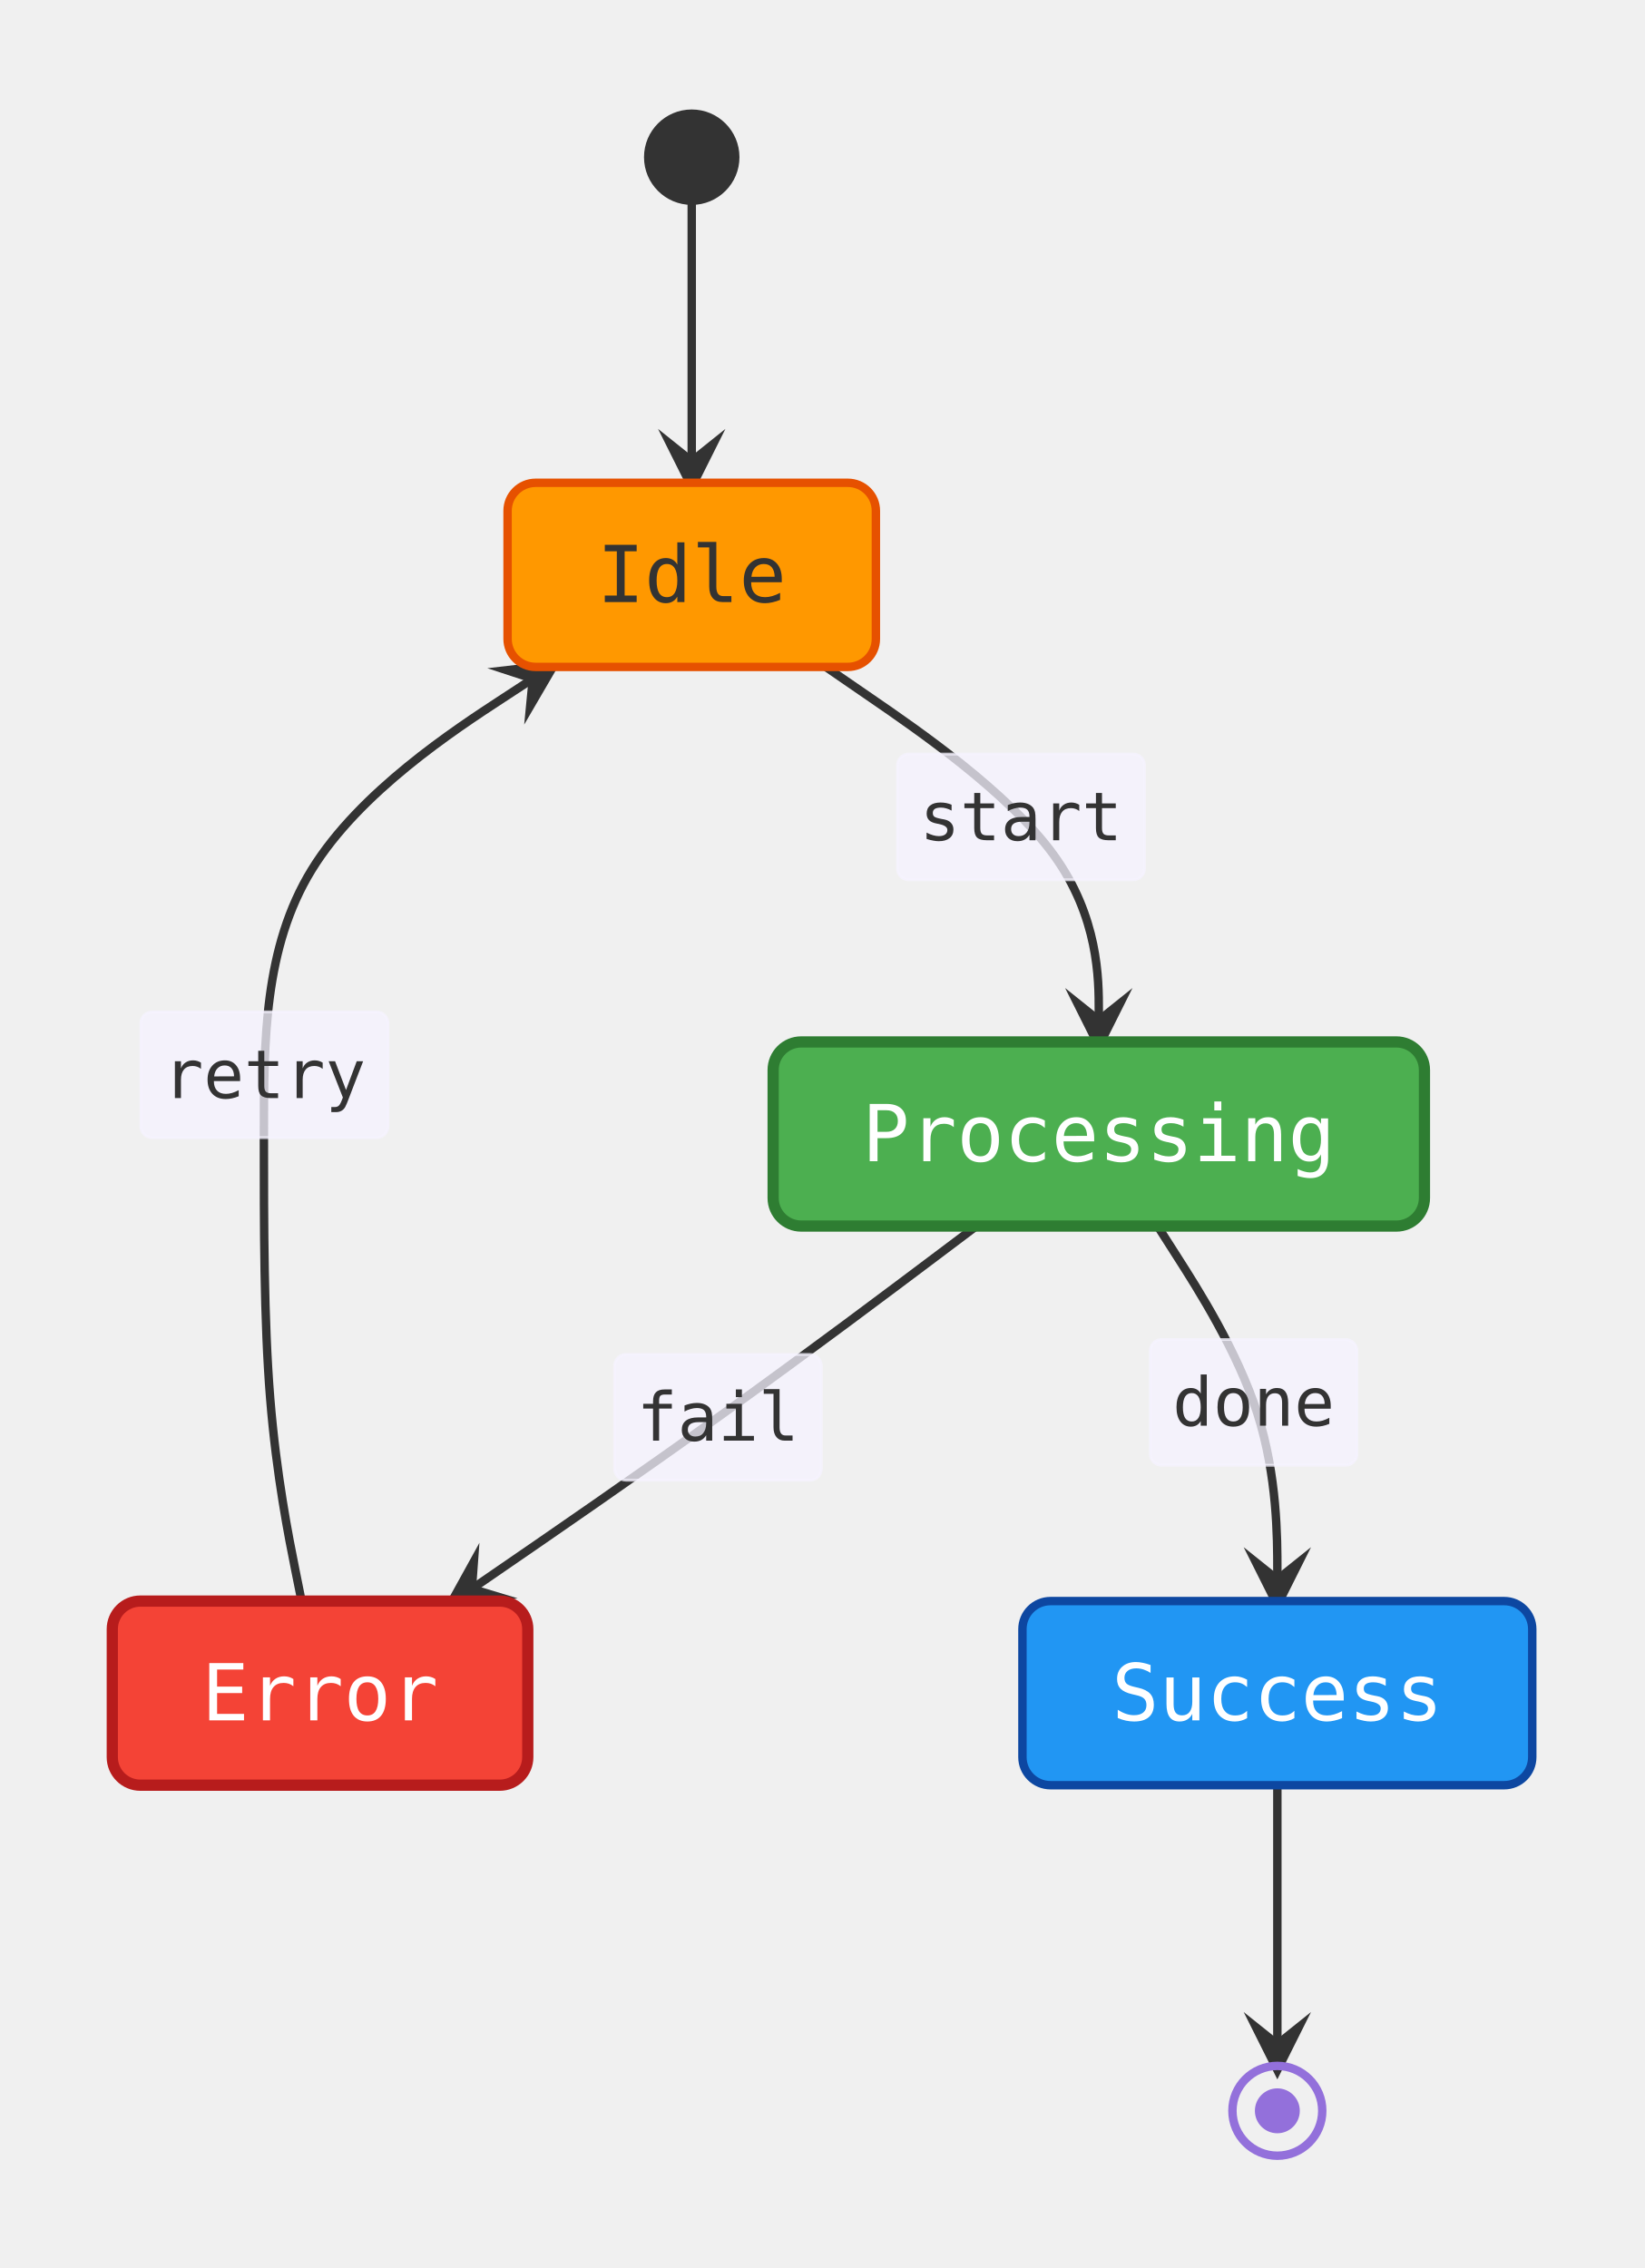
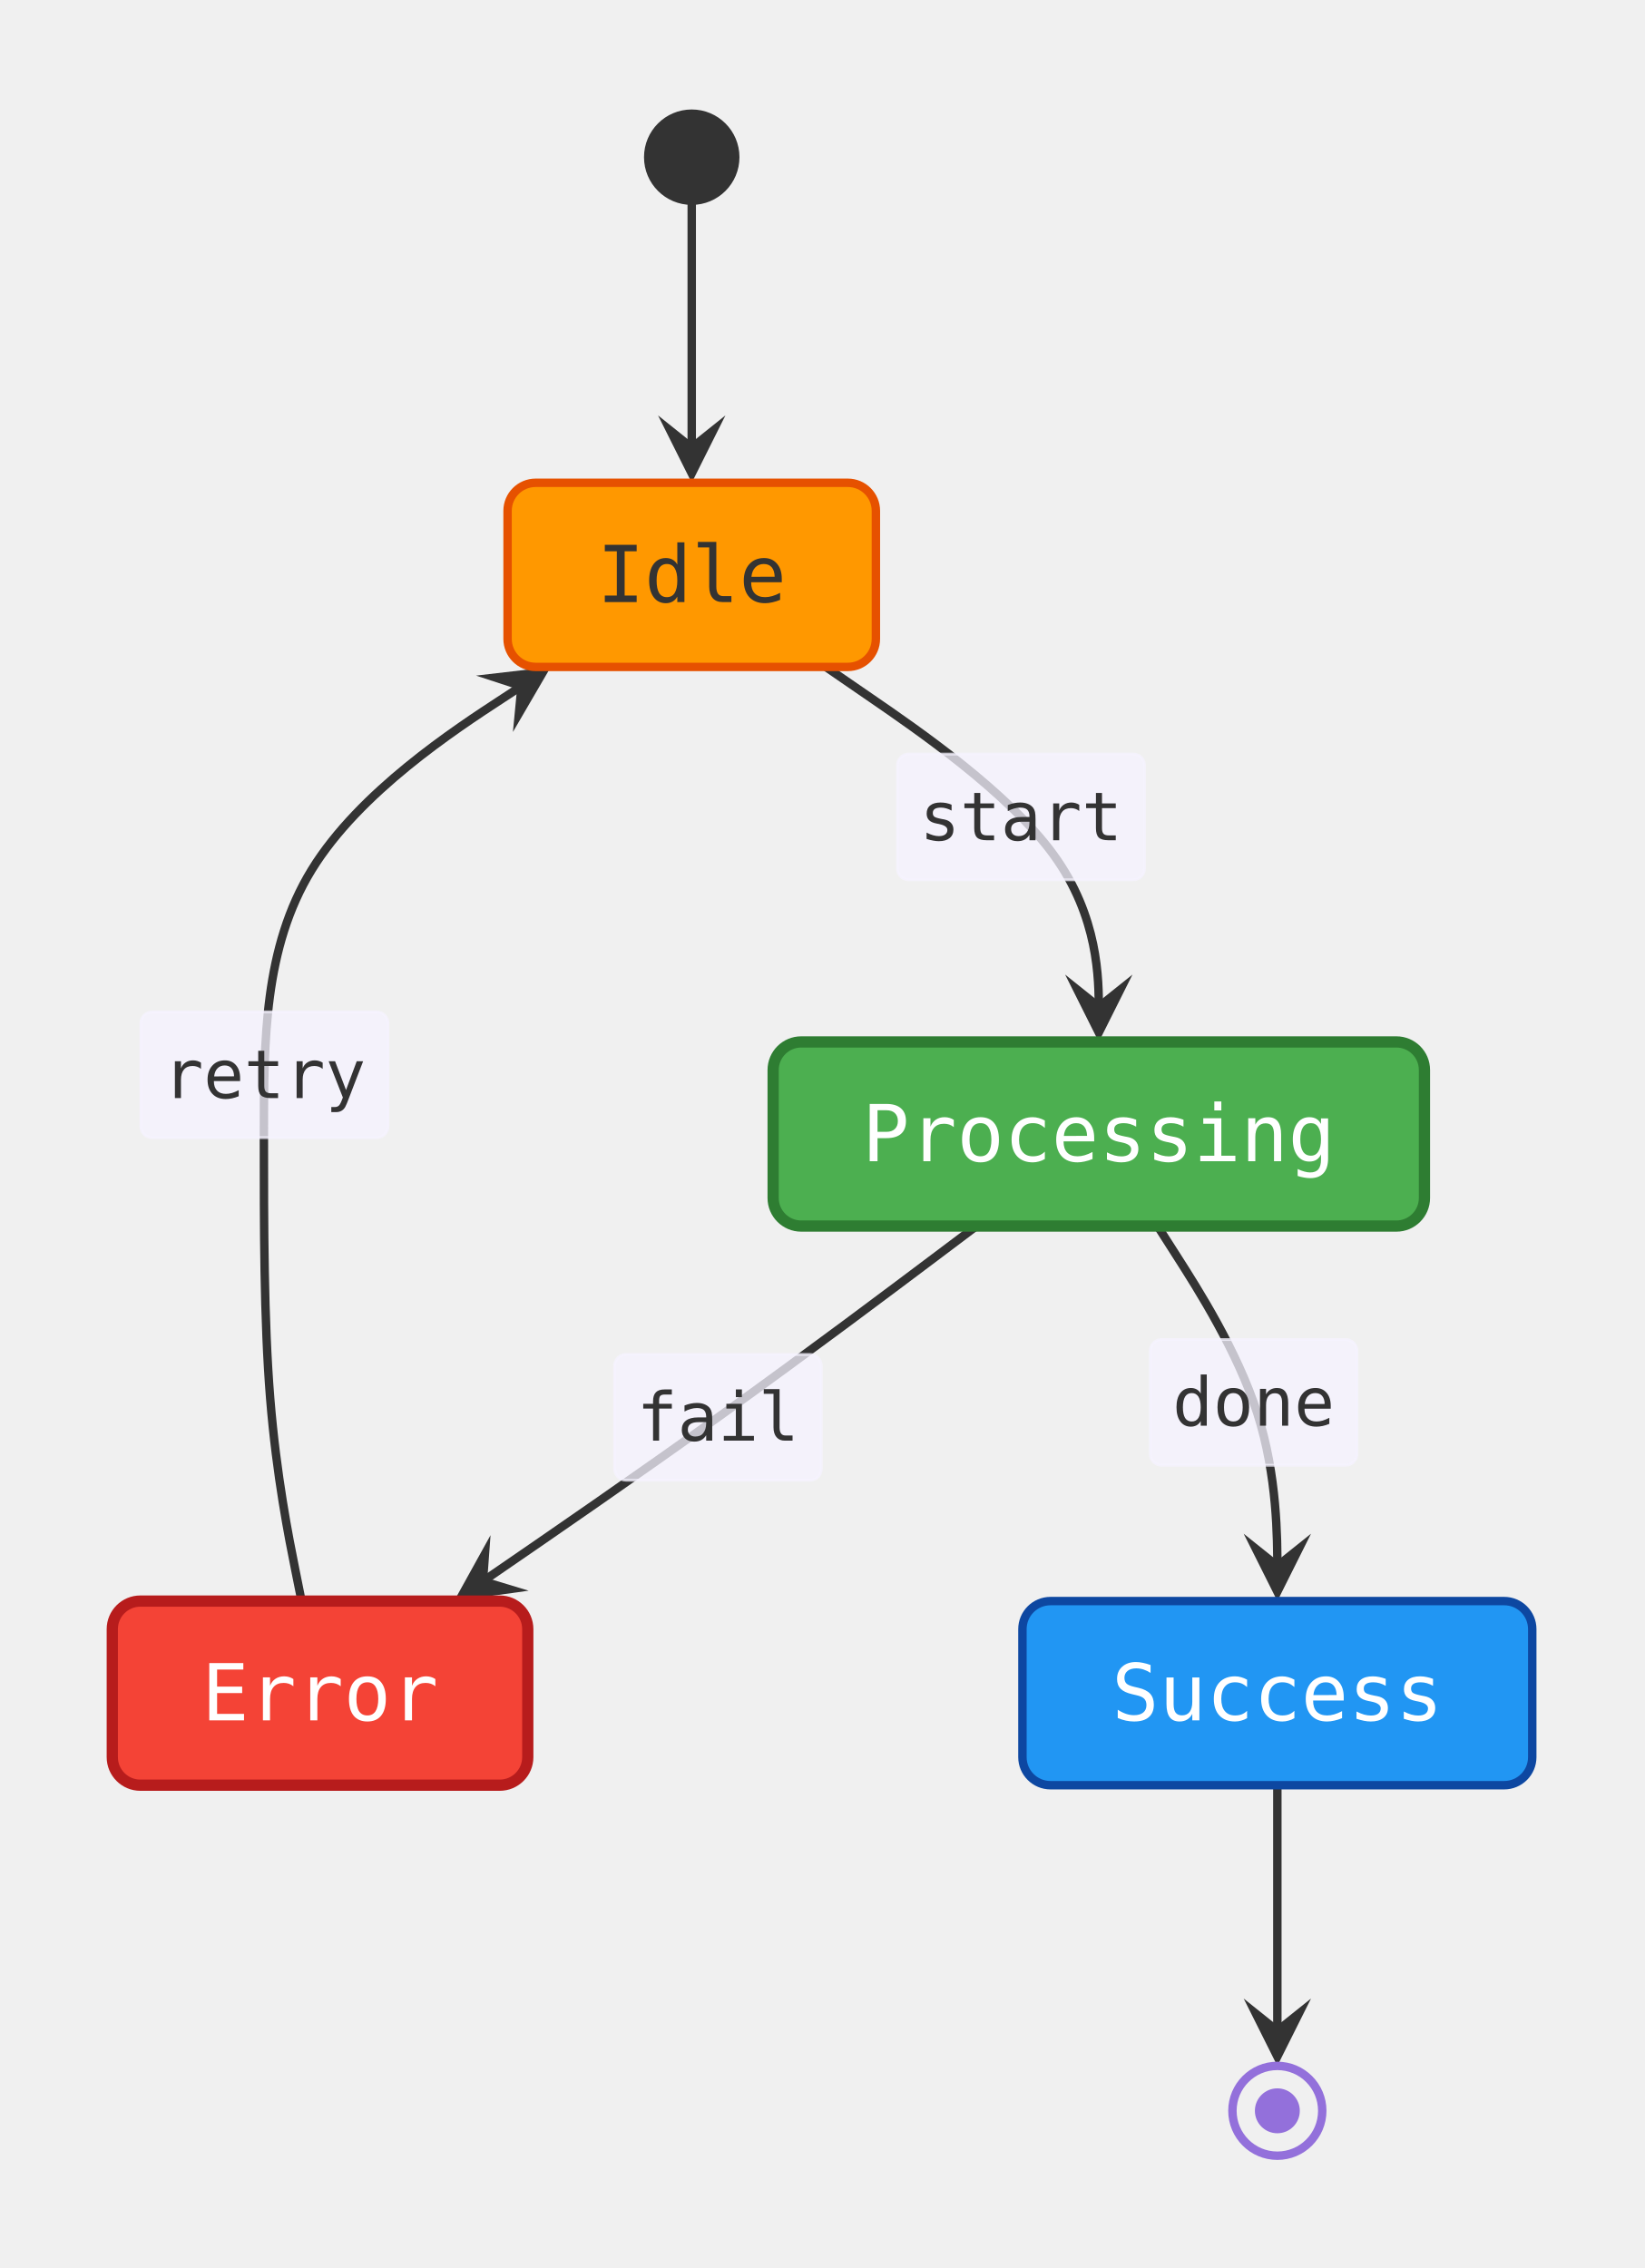
<svg xmlns="http://www.w3.org/2000/svg" viewBox="0 0 292.9 404" width="292.9" height="404">
  <defs>
    <marker id="arrow-point" viewBox="0 0 10 10" refX="8" refY="5" markerWidth="8" markerHeight="8" orient="auto-start-reverse">
      <path d="M10 5 L0 10 L4 5 L0 0 Z" fill="#333333" />
    </marker>
  </defs>
  <g transform="translate(20, 20)">
-     <path d="M103.2 16 L103.2 20.17 C103.2 24.33 103.2 32.67 103.2 41 C103.2 49.33 103.2 57.67 103.2 61.83 L103.2 66" fill="none" stroke="#333333" stroke-width="1.5" marker-end="url(#arrow-point)" />
-     <path d="M127.08 98.8 L135.18 104.37 C143.28 109.93 159.49 121.07 167.6 132.2 C175.7 143.33 175.7 154.47 175.7 160.03 L175.7 165.6" fill="none" stroke="#333333" stroke-width="1.5" marker-end="url(#arrow-point)" />
+     <path d="M103.2 16 L103.2 20.17 C103.2 24.33 103.2 32.67 103.2 41 C103.2 49.33 103.2 57.67 103.2 61.83 L103.2 63.6" fill="none" stroke="#333333" stroke-width="1.5" marker-end="url(#arrow-point)" />
+     <path d="M127.08 98.8 L135.18 104.37 C143.28 109.93 159.49 121.07 167.6 132.2 C175.7 143.33 175.7 154.47 175.7 160.03 L175.7 163.2" fill="none" stroke="#333333" stroke-width="1.5" marker-end="url(#arrow-point)" />
    <rect x="139.84" y="114.32" width="44" height="22.4" rx="2" ry="2" fill="#f5f3ffbf" stroke="#f5f3ffbf" stroke-width="0.5" />
    <text x="161.84" y="125.52" text-anchor="middle" dominant-baseline="central" font-size="12px" font-family="'Intel One Mono', 'SF Mono', 'Cascadia Code', 'JetBrains Mono', 'Fira Code', 'Consolas', 'Menlo', monospace" fill="#333333">start</text>
-     <path d="M186.17 198.4 L189.73 203.97 C193.28 209.53 200.39 220.67 203.95 231.8 C207.5 242.93 207.5 254.07 207.5 259.63 L207.5 265.2" fill="none" stroke="#333333" stroke-width="1.5" marker-end="url(#arrow-point)" />
+     <path d="M186.17 198.4 L189.73 203.97 C193.28 209.53 200.39 220.67 203.95 231.8 C207.5 242.93 207.5 254.07 207.5 259.63 L207.5 262.8" fill="none" stroke="#333333" stroke-width="1.5" marker-end="url(#arrow-point)" />
    <rect x="184.87" y="218.61" width="36.8" height="22.4" rx="2" ry="2" fill="#f5f3ffbf" stroke="#f5f3ffbf" stroke-width="0.5" />
    <text x="203.27" y="229.81" text-anchor="middle" dominant-baseline="central" font-size="12px" font-family="'Intel One Mono', 'SF Mono', 'Cascadia Code', 'JetBrains Mono', 'Fira Code', 'Consolas', 'Menlo', monospace" fill="#333333">done</text>
-     <path d="M153.9 198.4 L146.5 203.97 C139.1 209.53 124.3 220.67 108.8 231.8 C93.29 242.93 77.08 254.07 68.98 259.63 L60.88 265.2" fill="none" stroke="#333333" stroke-width="1.5" marker-end="url(#arrow-point)" />
+     <path d="M153.9 198.4 L146.5 203.97 C139.1 209.53 124.3 220.67 108.8 231.8 C93.29 242.93 77.08 254.07 68.98 259.63 L62.85 263.84" fill="none" stroke="#333333" stroke-width="1.5" marker-end="url(#arrow-point)" />
    <rect x="89.47" y="221.27" width="36.8" height="22.4" rx="2" ry="2" fill="#f5f3ffbf" stroke="#f5f3ffbf" stroke-width="0.5" />
    <text x="107.87" y="232.47" text-anchor="middle" dominant-baseline="central" font-size="12px" font-family="'Intel One Mono', 'SF Mono', 'Cascadia Code', 'JetBrains Mono', 'Fira Code', 'Consolas', 'Menlo', monospace" fill="#333333">fail</text>
-     <path d="M207.5 298 L207.5 302.17 C207.5 306.33 207.5 314.67 207.5 323 C207.5 331.33 207.5 339.67 207.5 343.83 L207.5 348" fill="none" stroke="#333333" stroke-width="1.5" marker-end="url(#arrow-point)" />
-     <path d="M33.71 265.2 L32.59 259.63 C31.47 254.07 29.24 242.93 28.12 229.07 C27 215.2 27 198.6 27 182 C27 165.4 27 148.8 35.52 134.93 C44.04 121.07 61.07 109.93 69.59 104.37 L78.11 98.8" fill="none" stroke="#333333" stroke-width="1.5" marker-end="url(#arrow-point)" />
+     <path d="M207.5 298 L207.5 302.17 C207.5 306.33 207.5 314.67 207.5 323 C207.5 331.33 207.5 339.67 207.5 343.83 L207.5 345.6" fill="none" stroke="#333333" stroke-width="1.5" marker-end="url(#arrow-point)" />
+     <path d="M33.71 265.2 L32.59 259.63 C31.47 254.07 29.24 242.93 28.12 229.07 C27 215.2 27 198.6 27 182 C27 165.4 27 148.8 35.52 134.93 C44.04 121.07 61.07 109.93 69.59 104.37 L76.1 100.11" fill="none" stroke="#333333" stroke-width="1.5" marker-end="url(#arrow-point)" />
    <rect x="5.09" y="160.25" width="44" height="22.4" rx="2" ry="2" fill="#f5f3ffbf" stroke="#f5f3ffbf" stroke-width="0.5" />
    <text x="27.09" y="171.45" text-anchor="middle" dominant-baseline="central" font-size="12px" font-family="'Intel One Mono', 'SF Mono', 'Cascadia Code', 'JetBrains Mono', 'Fira Code', 'Consolas', 'Menlo', monospace" fill="#333333">retry</text>
    <rect x="0" y="265.2" width="74" height="32.8" rx="5" ry="5" fill="#f44336" stroke="#b71c1c" stroke-width="2" />
    <text x="37" y="281.6" text-anchor="middle" dominant-baseline="central" font-size="14px" font-family="'Intel One Mono', 'SF Mono', 'Cascadia Code', 'JetBrains Mono', 'Fira Code', 'Consolas', 'Menlo', monospace" fill="#ffffff">Error</text>
    <rect x="70.4" y="66" width="65.6" height="32.8" rx="5" ry="5" fill="#ff9800" stroke="#e65100" stroke-width="1.5" />
    <text x="103.2" y="82.4" text-anchor="middle" dominant-baseline="central" font-size="14px" font-family="'Intel One Mono', 'SF Mono', 'Cascadia Code', 'JetBrains Mono', 'Fira Code', 'Consolas', 'Menlo', monospace" fill="#333333">Idle</text>
    <rect x="117.7" y="165.6" width="116" height="32.8" rx="5" ry="5" fill="#4caf50" stroke="#2e7d32" stroke-width="2" />
    <text x="175.7" y="182" text-anchor="middle" dominant-baseline="central" font-size="14px" font-family="'Intel One Mono', 'SF Mono', 'Cascadia Code', 'JetBrains Mono', 'Fira Code', 'Consolas', 'Menlo', monospace" fill="#ffffff">Processing</text>
    <rect x="162.1" y="265.2" width="90.8" height="32.8" rx="5" ry="5" fill="#2196f3" stroke="#0d47a1" stroke-width="1.5" />
    <text x="207.5" y="281.6" text-anchor="middle" dominant-baseline="central" font-size="14px" font-family="'Intel One Mono', 'SF Mono', 'Cascadia Code', 'JetBrains Mono', 'Fira Code', 'Consolas', 'Menlo', monospace" fill="#ffffff">Success</text>
    <circle cx="207.5" cy="356" r="8" fill="none" stroke="#9370db" stroke-width="1.5" />
    <circle cx="207.5" cy="356" r="4" fill="#9370db" />
    <circle cx="103.2" cy="8" r="8" fill="#333333" stroke="#333333" />
  </g>
</svg>
